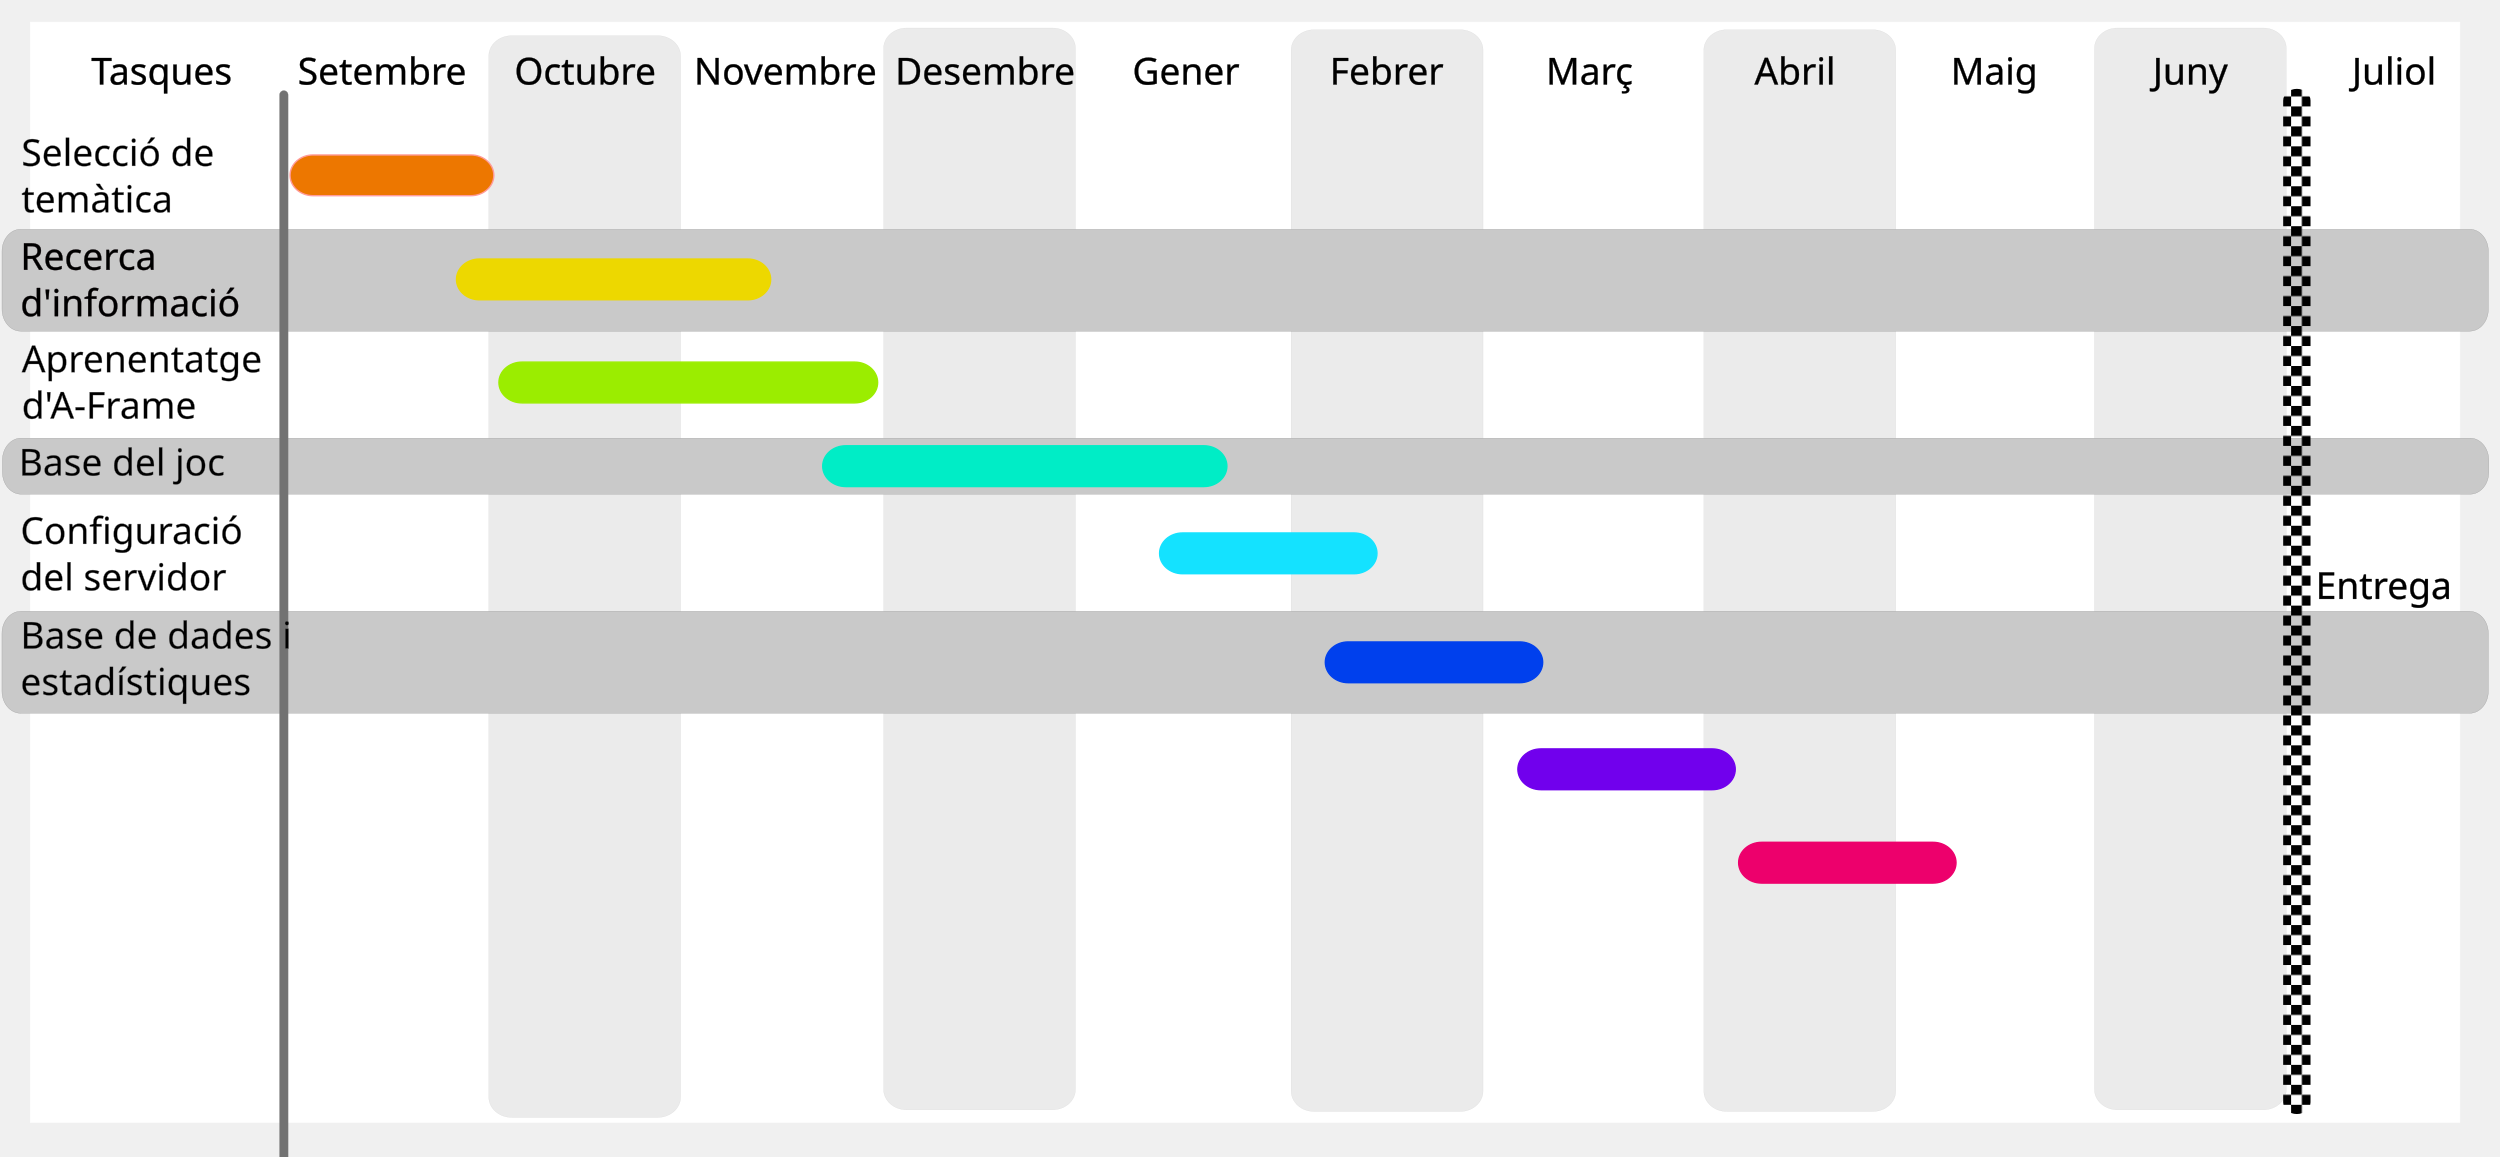
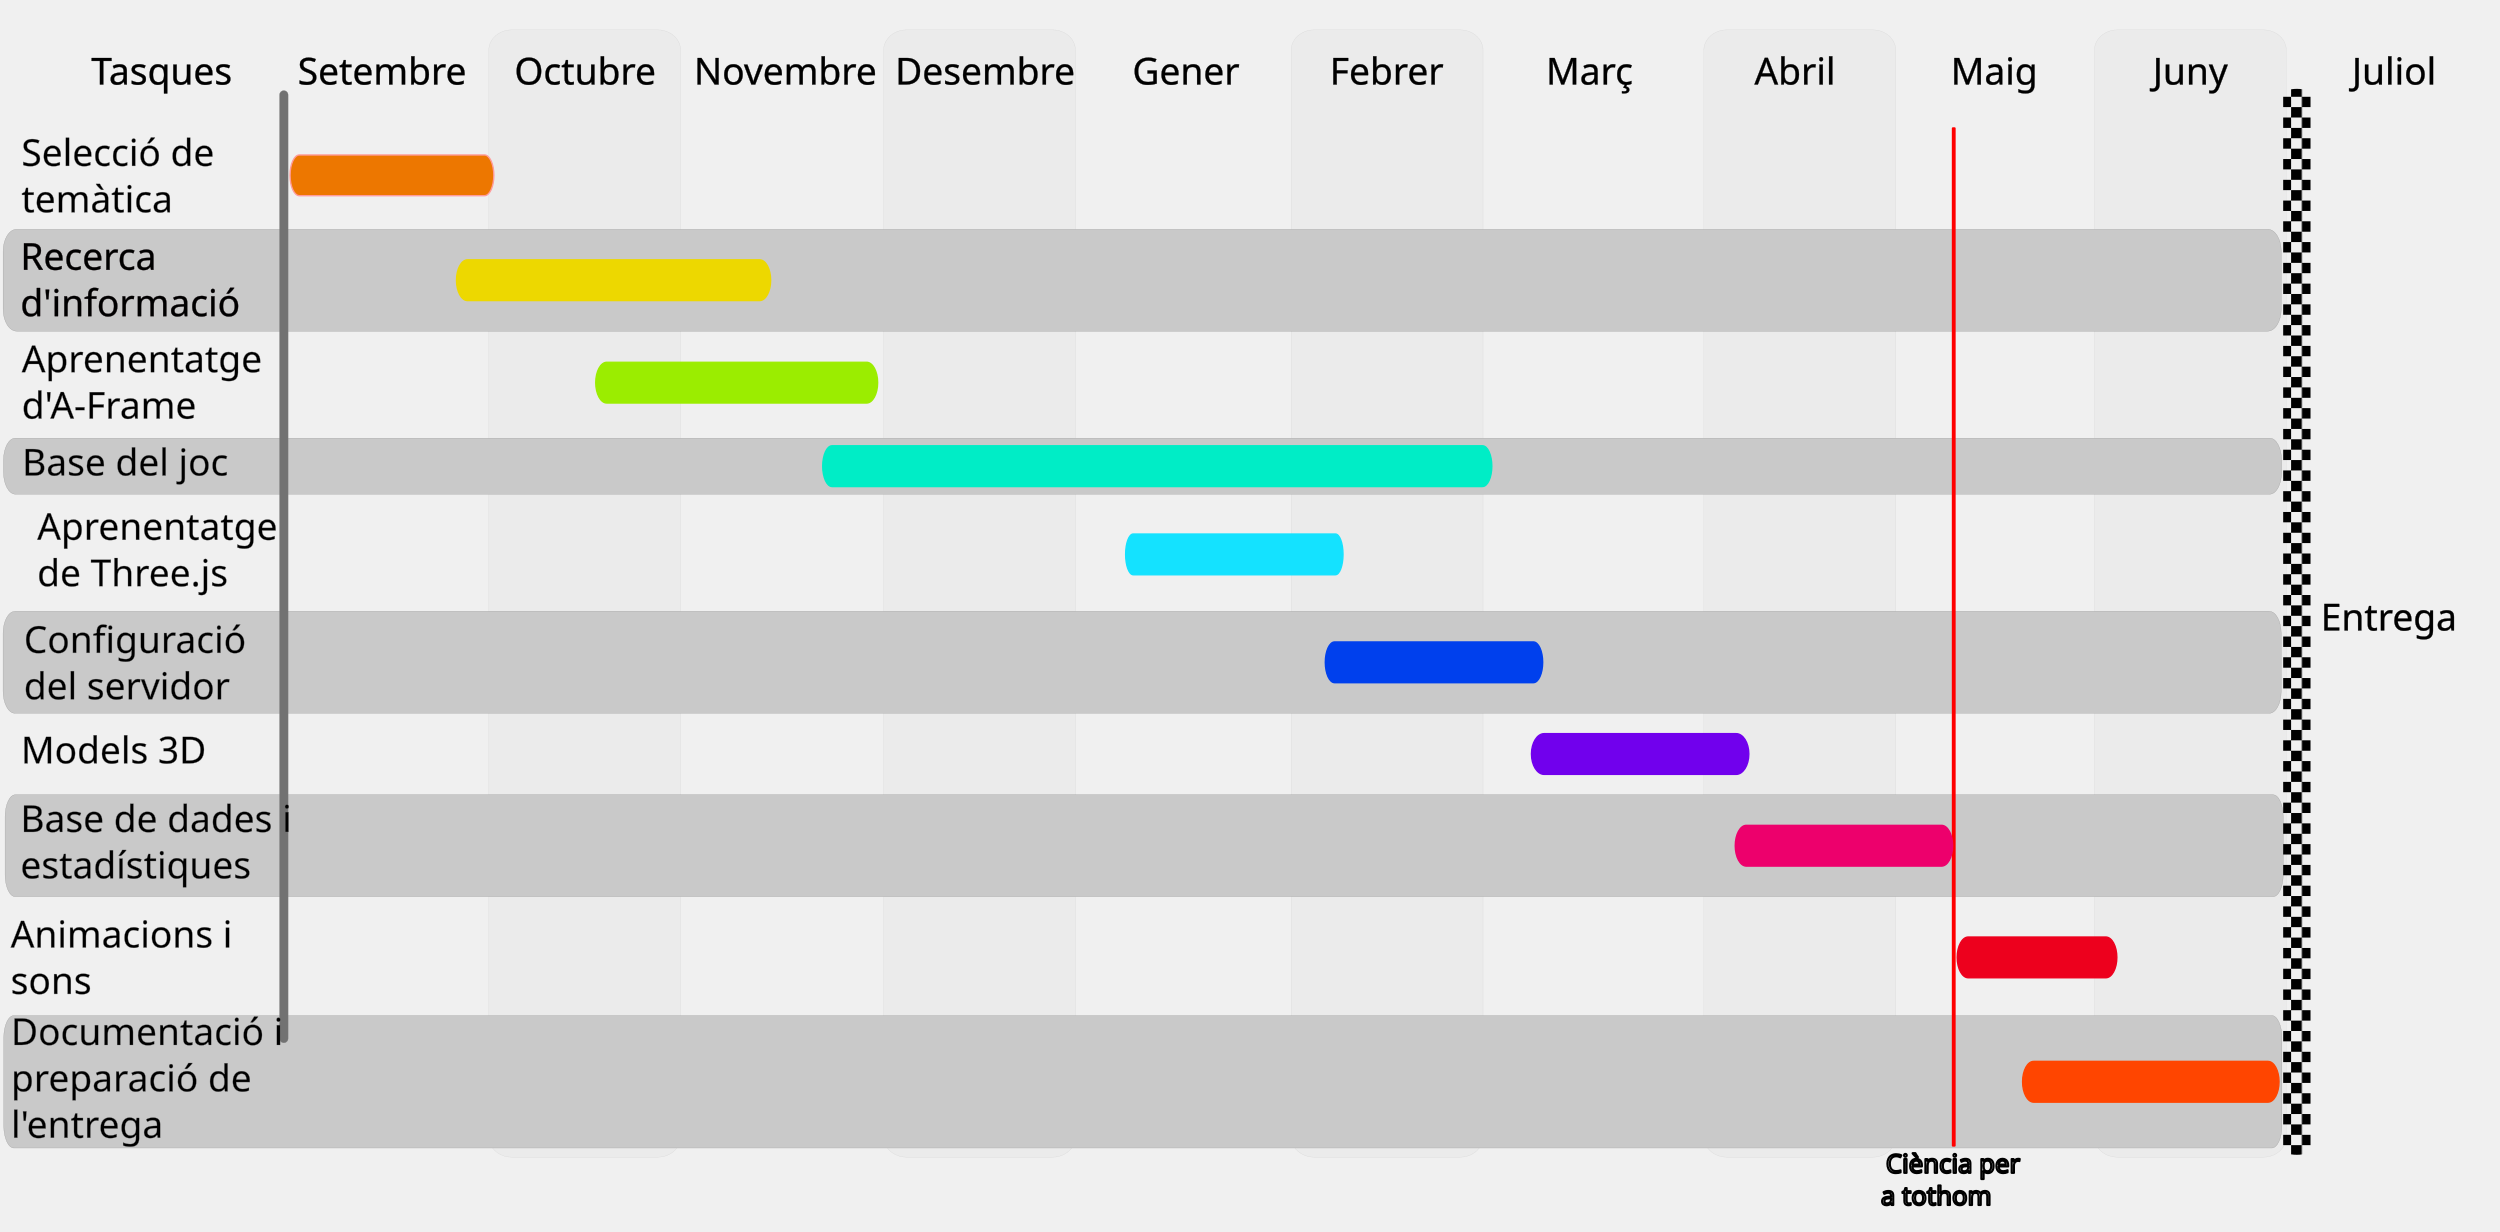
- <svg xmlns="http://www.w3.org/2000/svg" xmlns:xlink="http://www.w3.org/1999/xlink" width="2334" height="1080" viewBox="0 0 2334 1080" version="1.1" id="svg5">
+ <svg xmlns="http://www.w3.org/2000/svg" xmlns:xlink="http://www.w3.org/1999/xlink" width="2334" height="1150" viewBox="0 0 2334 1150" version="1.1" id="svg5">
  <defs id="defs2">
-     <pattern xlink:href="#Checkerboard" id="pattern37957" patternTransform="matrix(10,0,0,9.32065,59.00684,6.158035)" />
+     <pattern xlink:href="#Checkerboard" id="pattern37957" patternTransform="matrix(10,0,0,9.691204,59.00684,3.10486)" />
    <pattern patternUnits="userSpaceOnUse" width="2" height="2" patternTransform="translate(0,0) scale(10,10)" id="Checkerboard">
      <rect style="fill:black;stroke:none" x="0" y="0" width="1" height="1" id="rect31133" />
      <rect style="fill:black;stroke:none" x="1" y="1" width="1" height="1" id="rect31135" />
    </pattern>
    <rect x="19.026" y="217.209" width="202.94" height="84.03" id="rect32149" />
    <rect x="2176.846" y="326.606" width="87.201" height="42.808" id="rect22462" />
    <rect x="23.782" y="586.623" width="248.918" height="87.201" id="rect20905" />
    <rect x="26.953" y="483.567" width="228.307" height="91.957" id="rect20899" />
    <rect x="30.124" y="420.149" width="218.794" height="50.735" id="rect20893" />
    <rect x="52.32" y="315.508" width="212.452" height="95.128" id="rect20161" />
    <rect x="50.735" y="218.794" width="184.997" height="90.372" id="rect19429" />
    <rect x="50.735" y="182.329" width="185.5" height="84.03" id="rect19423" />
    <rect x="49.149" y="175.987" width="160.132" height="96.713" id="rect18156" />
    <rect x="50.735" y="182.329" width="160.132" height="69.761" id="rect18150" />
+     <rect x="52.32" y="315.508" width="212.452" height="95.128" id="rect20161-4" />
+     <rect x="30.124" y="420.149" width="218.794" height="50.735" id="rect20893-2" />
+     <rect x="23.782" y="586.623" width="245.747" height="128.423" id="rect20905-0" />
+     <rect x="30.124" y="420.149" width="236.235" height="85.615" id="rect20893-2-2" />
  </defs>
  <g id="layer1">
-     <rect style="fill:#ffffff;fill-opacity:1;fill-rule:evenodd;stroke:#ffffff;stroke-width:0.378;stroke-linecap:round;stroke-linejoin:round" id="rect5526" width="2268.374" height="1027.382" x="28.218" y="20.611" />
-     <rect style="fill:#ebebeb;fill-opacity:1;fill-rule:evenodd;stroke:#878787;stroke-width:0.278;stroke-linecap:round;stroke-linejoin:round;stroke-dasharray:none;stroke-opacity:0.244" id="rect41486" width="179.158" height="1009.942" x="456.294" y="33.295" rx="21.404" ry="19.026" />
-     <rect style="fill:#ebebeb;fill-opacity:1;fill-rule:evenodd;stroke:#878787;stroke-width:0.278;stroke-linecap:round;stroke-linejoin:round;stroke-dasharray:none;stroke-opacity:0.244" id="rect41486-0" width="179.158" height="1009.942" x="824.915" y="26.16" rx="21.404" ry="19.026" />
-     <rect style="fill:#ebebeb;fill-opacity:1;fill-rule:evenodd;stroke:#878787;stroke-width:0.278;stroke-linecap:round;stroke-linejoin:round;stroke-dasharray:none;stroke-opacity:0.244" id="rect41486-4" width="179.158" height="1009.942" x="1205.427" y="27.746" rx="21.404" ry="19.026" />
-     <rect style="fill:#ebebeb;fill-opacity:1;fill-rule:evenodd;stroke:#878787;stroke-width:0.278;stroke-linecap:round;stroke-linejoin:round;stroke-dasharray:none;stroke-opacity:0.244" id="rect41486-8" width="179.158" height="1009.942" x="1590.695" y="27.746" rx="21.404" ry="19.026" />
-     <rect style="fill:#ebebeb;fill-opacity:1;fill-rule:evenodd;stroke:#878787;stroke-width:0.278;stroke-linecap:round;stroke-linejoin:round;stroke-dasharray:none;stroke-opacity:0.244" id="rect41486-9" width="179.158" height="1009.942" x="1955.352" y="26.16" rx="21.404" ry="19.026" />
-     <rect style="fill:#c9c9c9;fill-opacity:1;fill-rule:evenodd;stroke:#949494;stroke-width:0.278;stroke-linecap:round;stroke-linejoin:round;stroke-dasharray:none;stroke-opacity:1" id="rect34085" width="2321.271" height="95.128" x="1.873" y="214.038" ry="20.611" rx="17.44" />
-     <rect style="fill:#c9c9c9;fill-opacity:1;fill-rule:evenodd;stroke:#949494;stroke-width:0.278;stroke-linecap:round;stroke-linejoin:round;stroke-dasharray:none;stroke-opacity:1" id="rect34085-3" width="2321.271" height="52.32" x="2.252" y="409.05" ry="20.611" rx="17.44" />
-     <rect style="fill:#c9c9c9;fill-opacity:1;fill-rule:evenodd;stroke:#949494;stroke-width:0.278;stroke-linecap:round;stroke-linejoin:round;stroke-dasharray:none;stroke-opacity:1" id="rect34085-5" width="2321.271" height="95.128" x="1.837" y="570.768" ry="20.611" rx="17.44" />
+     <rect style="display:none;fill:#ffffff;fill-opacity:1;fill-rule:evenodd;stroke:#ffffff;stroke-width:0.378;stroke-linecap:round;stroke-linejoin:round" id="rect5526" width="2268.374" height="1027.382" x="28.218" y="20.611" />
+     <rect style="fill:#ebebeb;fill-opacity:1;fill-rule:evenodd;stroke:#878787;stroke-width:0.278;stroke-linecap:round;stroke-linejoin:round;stroke-dasharray:none;stroke-opacity:0.244" id="rect41486" width="179.158" height="1052.449" x="456.294" y="27.878" rx="21.404" ry="19.026" />
+     <rect style="fill:#ebebeb;fill-opacity:1;fill-rule:evenodd;stroke:#878787;stroke-width:0.278;stroke-linecap:round;stroke-linejoin:round;stroke-dasharray:none;stroke-opacity:0.244" id="rect41486-0" width="179.158" height="1052.449" x="824.915" y="27.878" rx="21.404" ry="19.026" />
+     <rect style="fill:#ebebeb;fill-opacity:1;fill-rule:evenodd;stroke:#878787;stroke-width:0.278;stroke-linecap:round;stroke-linejoin:round;stroke-dasharray:none;stroke-opacity:0.244" id="rect41486-4" width="179.158" height="1052.449" x="1205.427" y="27.878" rx="21.404" ry="19.026" />
+     <rect style="fill:#ebebeb;fill-opacity:1;fill-rule:evenodd;stroke:#878787;stroke-width:0.278;stroke-linecap:round;stroke-linejoin:round;stroke-dasharray:none;stroke-opacity:0.244" id="rect41486-8" width="179.158" height="1052.449" x="1590.695" y="27.878" rx="21.404" ry="19.026" />
+     <rect style="fill:#ebebeb;fill-opacity:1;fill-rule:evenodd;stroke:#878787;stroke-width:0.278;stroke-linecap:round;stroke-linejoin:round;stroke-dasharray:none;stroke-opacity:0.244" id="rect41486-9" width="179.158" height="1052.449" x="1955.352" y="27.878" rx="21.404" ry="19.026" />
+     <rect style="fill:#c9c9c9;fill-opacity:1;fill-rule:evenodd;stroke:#949494;stroke-width:0.278;stroke-linecap:round;stroke-linejoin:round;stroke-dasharray:none;stroke-opacity:1" id="rect34085" width="2126.841" height="95.128" x="2.911" y="214.038" ry="20.611" rx="12.684" />
+     <rect style="fill:#c9c9c9;fill-opacity:1;fill-rule:evenodd;stroke:#949494;stroke-width:0.278;stroke-linecap:round;stroke-linejoin:round;stroke-dasharray:none;stroke-opacity:1" id="rect34085-3" width="2126.841" height="52.32" x="3.258" y="409.05" ry="20.611" rx="11.098" />
+     <rect style="fill:#c9c9c9;fill-opacity:1;fill-rule:evenodd;stroke:#949494;stroke-width:0.278;stroke-linecap:round;stroke-linejoin:round;stroke-dasharray:none;stroke-opacity:1" id="rect34085-5" width="2126.841" height="95.128" x="2.877" y="570.768" ry="20.611" rx="11.098" />
+     <rect style="fill:#c9c9c9;fill-opacity:1;fill-rule:evenodd;stroke:#949494;stroke-width:0.278;stroke-linecap:round;stroke-linejoin:round;stroke-dasharray:none;stroke-opacity:1" id="rect34085-5-7" width="2126.841" height="95.128" x="4.751" y="741.998" ry="20.611" rx="9.513" />
+     <rect style="fill:#c9c9c9;fill-opacity:1;fill-rule:evenodd;stroke:#949494;stroke-width:0.278;stroke-linecap:round;stroke-linejoin:round;stroke-dasharray:none;stroke-opacity:1" id="rect34085-5-7-1" width="2126.841" height="123.666" x="3.526" y="948.109" ry="20.611" rx="9.513" />
    <text xml:space="preserve" style="font-style:normal;font-variant:normal;font-weight:normal;font-stretch:normal;font-size:34.667px;font-family:'Leelawadee UI';-inkscape-font-specification:'Leelawadee UI, Normal';font-variant-ligatures:normal;font-variant-caps:normal;font-variant-numeric:normal;font-variant-east-asian:normal;white-space:pre;fill:#000000;fill-opacity:1;fill-rule:evenodd;stroke:#000000;stroke-width:0.278;stroke-linecap:round;stroke-linejoin:round;stroke-dasharray:none;stroke-opacity:1" x="85.232" y="78.905" id="text4420">
      <tspan id="tspan4418" x="85.232" y="78.905" style="font-style:normal;font-variant:normal;font-weight:normal;font-stretch:normal;font-size:34.667px;font-family:'Leelawadee UI';-inkscape-font-specification:'Leelawadee UI, Normal';font-variant-ligatures:normal;font-variant-caps:normal;font-variant-numeric:normal;font-variant-east-asian:normal;stroke-width:0.278;stroke-dasharray:none">Tasques</tspan>
    </text>
-     <rect style="fill:#727272;fill-opacity:1;fill-rule:evenodd;stroke:#787878;stroke-width:0.278;stroke-linecap:round;stroke-linejoin:round;stroke-dasharray:none;stroke-opacity:1" id="rect10044-77" width="7.927" height="1026.871" x="261.03" y="84.602" ry="3.964" rx="3.964" />
+     <rect style="fill:#727272;fill-opacity:1;fill-rule:evenodd;stroke:#787878;stroke-width:0.278;stroke-linecap:round;stroke-linejoin:round;stroke-dasharray:none;stroke-opacity:1" id="rect10044-77" width="7.927" height="888.936" x="261.03" y="84.602" ry="3.964" rx="3.964" />
+     <rect style="fill:#ff0000;fill-rule:evenodd;stroke:#ff0000;stroke-width:2;stroke-linecap:round;stroke-linejoin:round;stroke-opacity:1" id="rect2711" width="1.585" height="949.694" x="1823.214" y="119.822" />
+     <text xml:space="preserve" style="font-size:24px;font-family:sans-serif;-inkscape-font-specification:'sans-serif, Normal';text-align:center;text-anchor:middle;white-space:pre;inline-size:147.912;display:inline;fill:none;fill-rule:evenodd;stroke:#000000;stroke-width:2;stroke-linecap:round;stroke-linejoin:round;stroke-dasharray:none;stroke-opacity:1" x="1691.693" y="1022.626" id="text2869" transform="translate(131.5937,72.35264)">
+       <tspan x="1691.693" y="1022.626" id="tspan12537">Ciència per<tspan y="1022.626" id="tspan12539"> </tspan>
+       </tspan>
+       <tspan x="1691.693" y="1052.626" id="tspan12541">a tothom</tspan>
+     </text>
  </g>
  <g id="layer3" transform="translate(-38.0512,6.341866)">
    <text xml:space="preserve" id="text19421" style="font-style:normal;font-variant:normal;font-weight:normal;font-stretch:normal;font-size:34.667px;font-family:'Leelawadee UI';-inkscape-font-specification:'Leelawadee UI, Normal';font-variant-ligatures:normal;font-variant-caps:normal;font-variant-numeric:normal;font-variant-east-asian:normal;white-space:pre;shape-inside:url(#rect19423);display:inline;fill:#000000;fill-opacity:1;fill-rule:evenodd;stroke:#787878;stroke-width:0.278;stroke-linecap:round;stroke-linejoin:round;stroke-dasharray:none;stroke-opacity:1" transform="translate(7.260823,-65.00413)">
-       <tspan x="50.734" y="213.554" id="tspan51285">Selecció de </tspan>
-       <tspan x="50.734" y="256.888" id="tspan51287">temàtica</tspan>
+       <tspan x="50.734" y="213.554" id="tspan12543">Selecció de </tspan>
+       <tspan x="50.734" y="256.888" id="tspan12545">temàtica</tspan>
    </text>
-     <rect style="fill:#ed7700;fill-opacity:1;fill-rule:evenodd;stroke:#ff9b9b;stroke-width:1.3;stroke-linecap:round;stroke-linejoin:round;stroke-dasharray:none;stroke-opacity:1" id="rect27790" width="190.256" height="38.051" x="308.846" y="138.31" rx="21.404" ry="19.026" />
+     <rect style="fill:#ed7700;fill-opacity:1;fill-rule:evenodd;stroke:#ff9b9b;stroke-width:1.3;stroke-linecap:round;stroke-linejoin:round;stroke-dasharray:none;stroke-opacity:1" id="rect27790" width="190.256" height="38.051" x="308.846" y="138.31" rx="8.72" ry="19.026" />
    <text xml:space="preserve" id="text32147" style="font-style:normal;font-variant:normal;font-weight:normal;font-stretch:normal;font-size:34.667px;font-family:'Leelawadee UI';-inkscape-font-specification:'Leelawadee UI, Normal';font-variant-ligatures:normal;font-variant-caps:normal;font-variant-numeric:normal;font-variant-east-asian:normal;white-space:pre;shape-inside:url(#rect32149);display:inline;fill:#000000;fill-opacity:1;fill-rule:evenodd;stroke:#0b0005;stroke-width:0.278;stroke-linecap:round;stroke-linejoin:round;stroke-dasharray:none;stroke-opacity:1" transform="translate(38.07267,-2.90814)">
-       <tspan x="19.025" y="248.435" id="tspan51289">Recerca </tspan>
-       <tspan x="19.025" y="291.769" id="tspan51291">d'informació</tspan>
+       <tspan x="19.025" y="248.435" id="tspan12547">Recerca </tspan>
+       <tspan x="19.025" y="291.769" id="tspan12549">d'informació</tspan>
    </text>
-     <rect style="fill:#edd800;fill-opacity:1;fill-rule:evenodd;stroke:#edd800;stroke-width:1.3;stroke-linecap:round;stroke-linejoin:round;stroke-dasharray:none;stroke-opacity:1" id="rect27790-4" width="293.311" height="38.051" x="464.221" y="235.494" rx="21.404" ry="19.026" />
+     <rect style="fill:#edd800;fill-opacity:1;fill-rule:evenodd;stroke:#edd800;stroke-width:1.3;stroke-linecap:round;stroke-linejoin:round;stroke-dasharray:none;stroke-opacity:1" id="rect27790-4" width="293.311" height="38.051" x="464.221" y="236.235" rx="10.306" ry="19.026" />
    <text xml:space="preserve" id="text20159" style="font-style:normal;font-variant:normal;font-weight:normal;font-stretch:normal;font-size:34.667px;font-family:'Leelawadee UI';-inkscape-font-specification:'Leelawadee UI, Normal';font-variant-ligatures:normal;font-variant-caps:normal;font-variant-numeric:normal;font-variant-east-asian:normal;white-space:pre;shape-inside:url(#rect20161);display:inline;fill:#000000;fill-opacity:1;fill-rule:evenodd;stroke:#787878;stroke-width:0.278;stroke-linecap:round;stroke-linejoin:round;stroke-dasharray:none;stroke-opacity:1" transform="translate(6.030354,-5.573215)">
-       <tspan x="52.32" y="346.734" id="tspan51293">Aprenentatge </tspan>
-       <tspan x="52.32" y="390.067" id="tspan51295">d'A-Frame</tspan>
+       <tspan x="52.32" y="346.734" id="tspan12551">Aprenentatge </tspan>
+       <tspan x="52.32" y="390.067" id="tspan12553">d'A-Frame</tspan>
    </text>
-     <rect style="fill:#9bed00;fill-opacity:1;fill-rule:evenodd;stroke:#9bed00;stroke-width:1.3;stroke-linecap:round;stroke-linejoin:round;stroke-dasharray:none;stroke-opacity:1" id="rect27790-1" width="353.559" height="38.051" x="503.858" y="331.731" rx="21.404" ry="19.026" />
-     <text xml:space="preserve" id="text20891" style="font-style:normal;font-variant:normal;font-weight:normal;font-stretch:normal;font-size:34.667px;font-family:'Leelawadee UI';-inkscape-font-specification:'Leelawadee UI, Normal';font-variant-ligatures:normal;font-variant-caps:normal;font-variant-numeric:normal;font-variant-east-asian:normal;white-space:pre;shape-inside:url(#rect20893);display:inline;fill:#000000;fill-opacity:1;fill-rule:evenodd;stroke:#787878;stroke-width:0.278;stroke-linecap:round;stroke-linejoin:round;stroke-dasharray:none;stroke-opacity:1" transform="translate(25.41772,-13.75456)">
-       <tspan x="30.123" y="451.375" id="tspan51297">Base del joc</tspan>
+     <text xml:space="preserve" id="text20159-9" style="font-style:normal;font-variant:normal;font-weight:normal;font-stretch:normal;font-size:34.667px;font-family:'Leelawadee UI';-inkscape-font-specification:'Leelawadee UI, Normal';font-variant-ligatures:normal;font-variant-caps:normal;font-variant-numeric:normal;font-variant-east-asian:normal;white-space:pre;shape-inside:url(#rect20161-4);display:inline;fill:#000000;fill-opacity:1;fill-rule:evenodd;stroke:#787878;stroke-width:0.278;stroke-linecap:round;stroke-linejoin:round;stroke-dasharray:none;stroke-opacity:1" transform="translate(20.44781,150.8822)">
+       <tspan x="52.32" y="346.734" id="tspan12555">Aprenentatge </tspan>
+       <tspan x="52.32" y="390.067" id="tspan12557">de Three.js</tspan>
    </text>
-     <rect style="fill:#00edc6;fill-opacity:1;fill-rule:evenodd;stroke:#00edc6;stroke-width:1.3;stroke-linecap:round;stroke-linejoin:round;stroke-dasharray:none;stroke-opacity:1" id="rect27790-0" width="377.341" height="38.051" x="806.135" y="409.843" rx="21.404" ry="19.026" />
-     <text xml:space="preserve" id="text20897" style="font-style:normal;font-variant:normal;font-weight:normal;font-stretch:normal;font-size:34.667px;font-family:'Leelawadee UI';-inkscape-font-specification:'Leelawadee UI, Normal';font-variant-ligatures:normal;font-variant-caps:normal;font-variant-numeric:normal;font-variant-east-asian:normal;white-space:pre;shape-inside:url(#rect20899);display:inline;fill:#000000;fill-opacity:1;fill-rule:evenodd;stroke:#787878;stroke-width:0.278;stroke-linecap:round;stroke-linejoin:round;stroke-dasharray:none;stroke-opacity:1" transform="translate(30.17879,-13.31812)">
-       <tspan x="26.953" y="514.793" id="tspan51299">Configuració </tspan>
-       <tspan x="26.953" y="558.126" id="tspan51301">del servidor</tspan>
+     <rect style="fill:#9bed00;fill-opacity:1;fill-rule:evenodd;stroke:#9bed00;stroke-width:1.3;stroke-linecap:round;stroke-linejoin:round;stroke-dasharray:none;stroke-opacity:1" id="rect27790-1" width="263.187" height="38.051" x="594.23" y="331.868" rx="10.306" ry="19.026" />
+     <text xml:space="preserve" id="text20891" style="font-style:normal;font-variant:normal;font-weight:normal;font-stretch:normal;font-size:34.667px;font-family:'Leelawadee UI';-inkscape-font-specification:'Leelawadee UI, Normal';font-variant-ligatures:normal;font-variant-caps:normal;font-variant-numeric:normal;font-variant-east-asian:normal;white-space:pre;shape-inside:url(#rect20893);display:inline;fill:#000000;fill-opacity:1;fill-rule:evenodd;stroke:#787878;stroke-width:0.278;stroke-linecap:round;stroke-linejoin:round;stroke-dasharray:none;stroke-opacity:1" transform="translate(28.58865,-13.75456)">
+       <tspan x="30.123" y="451.375" id="tspan12559">Base del joc</tspan>
    </text>
-     <rect style="fill:#14e2ff;fill-opacity:1;fill-rule:evenodd;stroke:#14e2ff;stroke-width:1.3;stroke-linecap:round;stroke-linejoin:round;stroke-dasharray:none;stroke-opacity:1" id="rect27790-0-9" width="202.94" height="38.051" x="1120.649" y="491.234" rx="21.404" ry="19.026" />
-     <text xml:space="preserve" id="text20903" style="font-style:normal;font-variant:normal;font-weight:normal;font-stretch:normal;font-size:34.667px;font-family:'Leelawadee UI';-inkscape-font-specification:'Leelawadee UI, Normal';font-variant-ligatures:normal;font-variant-caps:normal;font-variant-numeric:normal;font-variant-east-asian:normal;white-space:pre;shape-inside:url(#rect20905);display:inline;fill:#000000;fill-opacity:1;fill-rule:evenodd;stroke:#787878;stroke-width:0.278;stroke-linecap:round;stroke-linejoin:round;stroke-dasharray:none;stroke-opacity:1" transform="translate(33.31681,-18.68143)">
-       <tspan x="23.781" y="617.849" id="tspan51303">Base de dades i </tspan>
-       <tspan x="23.781" y="661.183" id="tspan51305">estadístiques</tspan>
+     <text xml:space="preserve" id="text20891-8" style="font-style:normal;font-variant:normal;font-weight:normal;font-stretch:normal;font-size:34.667px;font-family:'Leelawadee UI';-inkscape-font-specification:'Leelawadee UI, Normal';font-variant-ligatures:normal;font-variant-caps:normal;font-variant-numeric:normal;font-variant-east-asian:normal;white-space:pre;shape-inside:url(#rect20893-2);display:inline;fill:#000000;fill-opacity:1;fill-rule:evenodd;stroke:#787878;stroke-width:0.278;stroke-linecap:round;stroke-linejoin:round;stroke-dasharray:none;stroke-opacity:1" transform="translate(27.49601,254.982)">
+       <tspan x="30.123" y="451.375" id="tspan12561">Models 3D</tspan>
    </text>
-     <rect style="fill:#0040ed;fill-opacity:1;fill-rule:evenodd;stroke:#0040ed;stroke-width:1.3;stroke-linecap:round;stroke-linejoin:round;stroke-dasharray:none;stroke-opacity:1" id="rect27790-0-9-9" width="202.94" height="38.051" x="1275.354" y="592.964" rx="21.404" ry="19.026" />
-     <rect style="fill:#7100ed;fill-opacity:1;fill-rule:evenodd;stroke:#7100ed;stroke-width:1.3;stroke-linecap:round;stroke-linejoin:round;stroke-dasharray:none;stroke-opacity:1" id="rect27790-0-9-9-1-4" width="202.94" height="38.051" x="1455.138" y="692.849" rx="21.404" ry="19.026" />
-     <rect style="fill:#ed006c;fill-opacity:1;fill-rule:evenodd;stroke:#ed006c;stroke-width:1.3;stroke-linecap:round;stroke-linejoin:round;stroke-dasharray:none;stroke-opacity:1" id="rect27790-0-9-9-1" width="202.94" height="38.051" x="1661.248" y="780.05" rx="21.404" ry="19.026" />
+     <text xml:space="preserve" id="text20891-8-6" style="font-style:normal;font-variant:normal;font-weight:normal;font-stretch:normal;font-size:34.667px;font-family:'Leelawadee UI';-inkscape-font-specification:'Leelawadee UI, Normal';font-variant-ligatures:normal;font-variant-caps:normal;font-variant-numeric:normal;font-variant-east-asian:normal;white-space:pre;shape-inside:url(#rect20893-2-2);display:inline;fill:#000000;fill-opacity:1;fill-rule:evenodd;stroke:#787878;stroke-width:0.278;stroke-linecap:round;stroke-linejoin:round;stroke-dasharray:none;stroke-opacity:1" transform="translate(17.88466,426.9093)">
+       <tspan x="30.123" y="451.375" id="tspan12563">Animacions i </tspan>
+       <tspan x="30.123" y="494.708" id="tspan12565">sons</tspan>
+     </text>
+     <rect style="fill:#00edc6;fill-opacity:1;fill-rule:evenodd;stroke:#00edc6;stroke-width:1.3;stroke-linecap:round;stroke-linejoin:round;stroke-dasharray:none;stroke-opacity:1" id="rect27790-0" width="624.674" height="38.051" x="806.135" y="409.843" rx="8.72" ry="19.026" />
+     <text xml:space="preserve" id="text20897" style="font-style:normal;font-variant:normal;font-weight:normal;font-stretch:normal;font-size:34.667px;font-family:'Leelawadee UI';-inkscape-font-specification:'Leelawadee UI, Normal';font-variant-ligatures:normal;font-variant-caps:normal;font-variant-numeric:normal;font-variant-east-asian:normal;white-space:pre;shape-inside:url(#rect20899);display:inline;fill:#000000;fill-opacity:1;fill-rule:evenodd;stroke:#787878;stroke-width:0.278;stroke-linecap:round;stroke-linejoin:round;stroke-dasharray:none;stroke-opacity:1" transform="translate(33.34972,88.41232)">
+       <tspan x="26.953" y="514.793" id="tspan12567">Configuració </tspan>
+       <tspan x="26.953" y="558.126" id="tspan12569">del servidor</tspan>
+     </text>
+     <rect style="fill:#14e2ff;fill-opacity:1;fill-rule:evenodd;stroke:#14e2ff;stroke-width:1.3;stroke-linecap:round;stroke-linejoin:round;stroke-dasharray:none;stroke-opacity:1" id="rect27790-0-9" width="202.94" height="38.051" x="1088.94" y="492.2" rx="7.135" ry="19.026" />
+     <text xml:space="preserve" id="text20903" style="font-style:normal;font-variant:normal;font-weight:normal;font-stretch:normal;font-size:34.667px;font-family:'Leelawadee UI';-inkscape-font-specification:'Leelawadee UI, Normal';font-variant-ligatures:normal;font-variant-caps:normal;font-variant-numeric:normal;font-variant-east-asian:normal;white-space:pre;shape-inside:url(#rect20905);display:inline;fill:#000000;fill-opacity:1;fill-rule:evenodd;stroke:#787878;stroke-width:0.278;stroke-linecap:round;stroke-linejoin:round;stroke-dasharray:none;stroke-opacity:1" transform="translate(33.31681,152.549)">
+       <tspan x="23.781" y="617.849" id="tspan12571">Base de dades i </tspan>
+       <tspan x="23.781" y="661.183" id="tspan12573">estadístiques</tspan>
+     </text>
+     <text xml:space="preserve" id="text20903-2" style="font-style:normal;font-variant:normal;font-weight:normal;font-stretch:normal;font-size:34.667px;font-family:'Leelawadee UI';-inkscape-font-specification:'Leelawadee UI, Normal';font-variant-ligatures:normal;font-variant-caps:normal;font-variant-numeric:normal;font-variant-east-asian:normal;white-space:pre;shape-inside:url(#rect20905-0);display:inline;fill:#000000;fill-opacity:1;fill-rule:evenodd;stroke:#787878;stroke-width:0.278;stroke-linecap:round;stroke-linejoin:round;stroke-dasharray:none;stroke-opacity:1" transform="translate(24.5107,351.423)">
+       <tspan x="23.781" y="617.849" id="tspan12575">Documentació i </tspan>
+       <tspan x="23.781" y="661.183" id="tspan12577">preparació de </tspan>
+       <tspan x="23.781" y="704.516" id="tspan12579">l'entrega</tspan>
+     </text>
+     <rect style="fill:#0040ed;fill-opacity:1;fill-rule:evenodd;stroke:#0040ed;stroke-width:1.3;stroke-linecap:round;stroke-linejoin:round;stroke-dasharray:none;stroke-opacity:1" id="rect27790-0-9-9" width="202.94" height="38.051" x="1275.354" y="592.964" rx="8.72" ry="19.026" />
+     <rect style="fill:#7100ed;fill-opacity:1;fill-rule:evenodd;stroke:#7100ed;stroke-width:1.3;stroke-linecap:round;stroke-linejoin:round;stroke-dasharray:none;stroke-opacity:1" id="rect27790-0-9-9-1-4" width="202.94" height="38.051" x="1467.822" y="678.58" rx="11.891" ry="19.026" />
+     <rect style="fill:#ed006c;fill-opacity:1;fill-rule:evenodd;stroke:#ed006c;stroke-width:1.3;stroke-linecap:round;stroke-linejoin:round;stroke-dasharray:none;stroke-opacity:1" id="rect27790-0-9-9-1" width="202.94" height="38.051" x="1658.078" y="764.195" rx="10.306" ry="19.026" />
+     <rect style="fill:#ff4500;fill-opacity:1;fill-rule:evenodd;stroke:#ff4500;stroke-width:1.3;stroke-linecap:round;stroke-linejoin:round;stroke-dasharray:none;stroke-opacity:1" id="rect27790-0-9-9-1-2" width="239.405" height="38.051" x="1926.342" y="984.575" rx="10.306" ry="19.026" />
+     <rect style="fill:#ed001d;fill-opacity:1;fill-rule:evenodd;stroke:#ed001d;stroke-width:1.3;stroke-linecap:round;stroke-linejoin:round;stroke-dasharray:none;stroke-opacity:1" id="rect27790-0-9-9-1-2-6" width="149.034" height="38.051" x="1865.301" y="868.458" rx="10.306" ry="19.026" />
  </g>
  <g id="layer2" style="display:inline">
-     <rect style="fill:url(#pattern37957);fill-opacity:1;fill-rule:evenodd;stroke:#ffffff;stroke-width:0.278;stroke-linecap:round;stroke-linejoin:round;stroke-dasharray:none;stroke-opacity:0" id="rect10044-4-8" width="25.527" height="957.111" x="2131.576" y="82.955" ry="10.946" rx="12.763" />
-     <text xml:space="preserve" style="font-style:normal;font-variant:normal;font-weight:normal;font-stretch:normal;font-size:34.667px;font-family:'Leelawadee UI';-inkscape-font-specification:'Leelawadee UI, Normal';font-variant-ligatures:normal;font-variant-caps:normal;font-variant-numeric:normal;font-variant-east-asian:normal;fill:#000000;fill-opacity:1;fill-rule:evenodd;stroke:#000000;stroke-width:0.278;stroke-linecap:round;stroke-linejoin:round;stroke-dasharray:none;stroke-opacity:1" x="2161.904" y="559.154" id="text22468">
-       <tspan id="tspan22466" x="2161.904" y="559.154">Entrega</tspan>
+     <rect style="fill:url(#pattern37957);fill-opacity:1;fill-rule:evenodd;stroke:#ffffff;stroke-width:0.278;stroke-linecap:round;stroke-linejoin:round;stroke-dasharray:none;stroke-opacity:0" id="rect10044-4-8" width="25.527" height="995.162" x="2131.576" y="82.955" ry="4.604" rx="12.763" />
+     <text xml:space="preserve" style="font-style:normal;font-variant:normal;font-weight:normal;font-stretch:normal;font-size:34.667px;font-family:'Leelawadee UI';-inkscape-font-specification:'Leelawadee UI, Normal';font-variant-ligatures:normal;font-variant-caps:normal;font-variant-numeric:normal;font-variant-east-asian:normal;fill:#000000;fill-opacity:1;fill-rule:evenodd;stroke:#000000;stroke-width:0.278;stroke-linecap:round;stroke-linejoin:round;stroke-dasharray:none;stroke-opacity:1" x="2166.661" y="588.594" id="text22468">
+       <tspan id="tspan22466" x="2166.661" y="588.594">Entrega</tspan>
    </text>
    <text xml:space="preserve" style="font-style:normal;font-variant:normal;font-weight:normal;font-stretch:normal;font-size:34.667px;font-family:'Leelawadee UI';-inkscape-font-specification:'Leelawadee UI, Normal';font-variant-ligatures:normal;font-variant-caps:normal;font-variant-numeric:normal;font-variant-east-asian:normal;fill:#000000;fill-opacity:1;fill-rule:evenodd;stroke:#000000;stroke-width:0.278;stroke-linecap:round;stroke-linejoin:round;stroke-dasharray:none;stroke-opacity:1" x="277.932" y="78.905" id="text6102">
      <tspan id="tspan6100" x="277.932" y="78.905">Setembre</tspan>
    </text>
    <text xml:space="preserve" style="font-style:normal;font-variant:normal;font-weight:normal;font-stretch:normal;font-size:34.667px;font-family:'Leelawadee UI';-inkscape-font-specification:'Leelawadee UI, Normal';font-variant-ligatures:normal;font-variant-caps:normal;font-variant-numeric:normal;font-variant-east-asian:normal;fill:#000000;fill-opacity:1;fill-rule:evenodd;stroke:#000000;stroke-width:0.278;stroke-linecap:round;stroke-linejoin:round;stroke-dasharray:none;stroke-opacity:1" x="480.256" y="78.905" id="text7040">
      <tspan id="tspan7038" x="480.256" y="78.905">Octubre</tspan>
    </text>
    <text xml:space="preserve" style="font-style:normal;font-variant:normal;font-weight:normal;font-stretch:normal;font-size:34.667px;font-family:'Leelawadee UI';-inkscape-font-specification:'Leelawadee UI, Normal';font-variant-ligatures:normal;font-variant-caps:normal;font-variant-numeric:normal;font-variant-east-asian:normal;fill:#000000;fill-opacity:1;fill-rule:evenodd;stroke:#000000;stroke-width:0.278;stroke-linecap:round;stroke-linejoin:round;stroke-dasharray:none;stroke-opacity:1" x="647.891" y="78.905" id="text7044">
      <tspan id="tspan7042" x="647.891" y="78.905">Novembre</tspan>
    </text>
    <text xml:space="preserve" style="font-style:normal;font-variant:normal;font-weight:normal;font-stretch:normal;font-size:34.667px;font-family:'Leelawadee UI';-inkscape-font-specification:'Leelawadee UI, Normal';font-variant-ligatures:normal;font-variant-caps:normal;font-variant-numeric:normal;font-variant-east-asian:normal;fill:#000000;fill-opacity:1;fill-rule:evenodd;stroke:#000000;stroke-width:0.278;stroke-linecap:round;stroke-linejoin:round;stroke-dasharray:none;stroke-opacity:1" x="835.732" y="78.905" id="text7048">
      <tspan id="tspan7046" x="835.732" y="78.905">Desembre</tspan>
    </text>
    <text xml:space="preserve" style="font-style:normal;font-variant:normal;font-weight:normal;font-stretch:normal;font-size:34.667px;font-family:'Leelawadee UI';-inkscape-font-specification:'Leelawadee UI, Normal';font-variant-ligatures:normal;font-variant-caps:normal;font-variant-numeric:normal;font-variant-east-asian:normal;fill:#000000;fill-opacity:1;fill-rule:evenodd;stroke:#000000;stroke-width:0.278;stroke-linecap:round;stroke-linejoin:round;stroke-dasharray:none;stroke-opacity:1" x="1057.234" y="78.905" id="text7052">
      <tspan id="tspan7050" x="1057.234" y="78.905">Gener</tspan>
    </text>
    <text xml:space="preserve" style="font-style:normal;font-variant:normal;font-weight:normal;font-stretch:normal;font-size:34.667px;font-family:'Leelawadee UI';-inkscape-font-specification:'Leelawadee UI, Normal';font-variant-ligatures:normal;font-variant-caps:normal;font-variant-numeric:normal;font-variant-east-asian:normal;fill:#000000;fill-opacity:1;fill-rule:evenodd;stroke:#000000;stroke-width:0.278;stroke-linecap:round;stroke-linejoin:round;stroke-dasharray:none;stroke-opacity:1" x="1241.457" y="78.905" id="text7056">
      <tspan id="tspan7054" x="1241.457" y="78.905">Febrer</tspan>
    </text>
    <text xml:space="preserve" style="font-style:normal;font-variant:normal;font-weight:normal;font-stretch:normal;font-size:34.667px;font-family:'Leelawadee UI';-inkscape-font-specification:'Leelawadee UI, Normal';font-variant-ligatures:normal;font-variant-caps:normal;font-variant-numeric:normal;font-variant-east-asian:normal;fill:#000000;fill-opacity:1;fill-rule:evenodd;stroke:#000000;stroke-width:0.278;stroke-linecap:round;stroke-linejoin:round;stroke-dasharray:none;stroke-opacity:1" x="1443.389" y="78.905" id="text7060">
      <tspan id="tspan7058" x="1443.389" y="78.905">Març</tspan>
    </text>
    <text xml:space="preserve" style="font-style:normal;font-variant:normal;font-weight:normal;font-stretch:normal;font-size:34.667px;font-family:'Leelawadee UI';-inkscape-font-specification:'Leelawadee UI, Normal';font-variant-ligatures:normal;font-variant-caps:normal;font-variant-numeric:normal;font-variant-east-asian:normal;fill:#000000;fill-opacity:1;fill-rule:evenodd;stroke:#000000;stroke-width:0.278;stroke-linecap:round;stroke-linejoin:round;stroke-dasharray:none;stroke-opacity:1" x="1637.939" y="78.905" id="text7064">
      <tspan id="tspan7062" x="1637.939" y="78.905">Abril</tspan>
    </text>
    <text xml:space="preserve" style="font-style:normal;font-variant:normal;font-weight:normal;font-stretch:normal;font-size:34.667px;font-family:'Leelawadee UI';-inkscape-font-specification:'Leelawadee UI, Normal';font-variant-ligatures:normal;font-variant-caps:normal;font-variant-numeric:normal;font-variant-east-asian:normal;fill:#000000;fill-opacity:1;fill-rule:evenodd;stroke:#000000;stroke-width:0.278;stroke-linecap:round;stroke-linejoin:round;stroke-dasharray:none;stroke-opacity:1" x="1821.205" y="78.905" id="text7068">
      <tspan id="tspan7066" x="1821.205" y="78.905">Maig</tspan>
    </text>
    <text xml:space="preserve" style="font-style:normal;font-variant:normal;font-weight:normal;font-stretch:normal;font-size:34.667px;font-family:'Leelawadee UI';-inkscape-font-specification:'Leelawadee UI, Normal';font-variant-ligatures:normal;font-variant-caps:normal;font-variant-numeric:normal;font-variant-east-asian:normal;fill:#000000;fill-opacity:1;fill-rule:evenodd;stroke:#000000;stroke-width:0.278;stroke-linecap:round;stroke-linejoin:round;stroke-dasharray:none;stroke-opacity:1" x="2009.859" y="78.905" id="text7072">
      <tspan id="tspan7070" x="2009.859" y="78.905">Juny</tspan>
    </text>
    <text xml:space="preserve" style="font-style:normal;font-variant:normal;font-weight:normal;font-stretch:normal;font-size:34.667px;font-family:'Leelawadee UI';-inkscape-font-specification:'Leelawadee UI, Normal';font-variant-ligatures:normal;font-variant-caps:normal;font-variant-numeric:normal;font-variant-east-asian:normal;fill:#000000;fill-opacity:1;fill-rule:evenodd;stroke:#000000;stroke-width:0.278;stroke-linecap:round;stroke-linejoin:round;stroke-dasharray:none;stroke-opacity:1" x="2195.76" y="78.905" id="text7076">
      <tspan id="tspan7074" x="2195.76" y="78.905">Juliol</tspan>
    </text>
  </g>
</svg>
